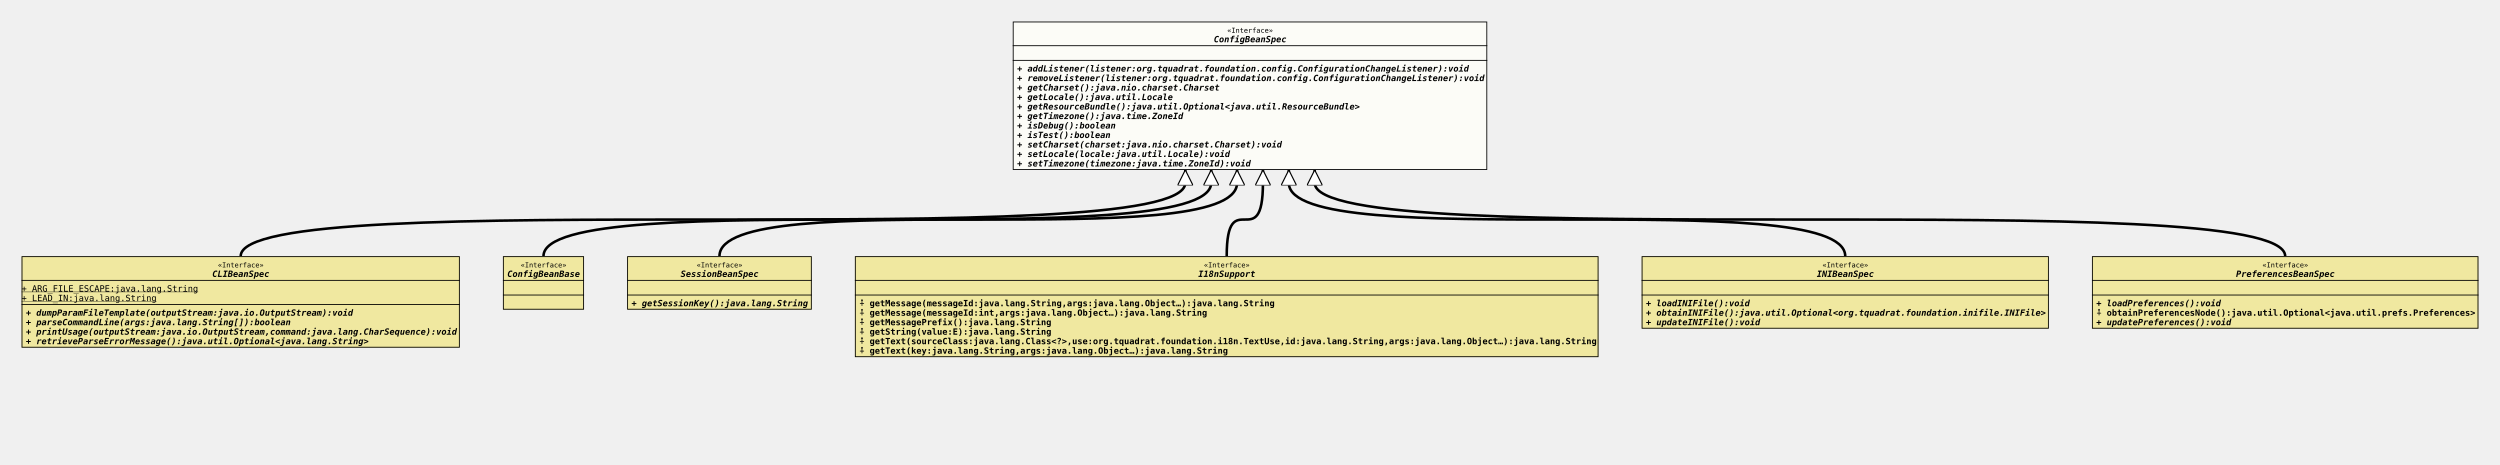
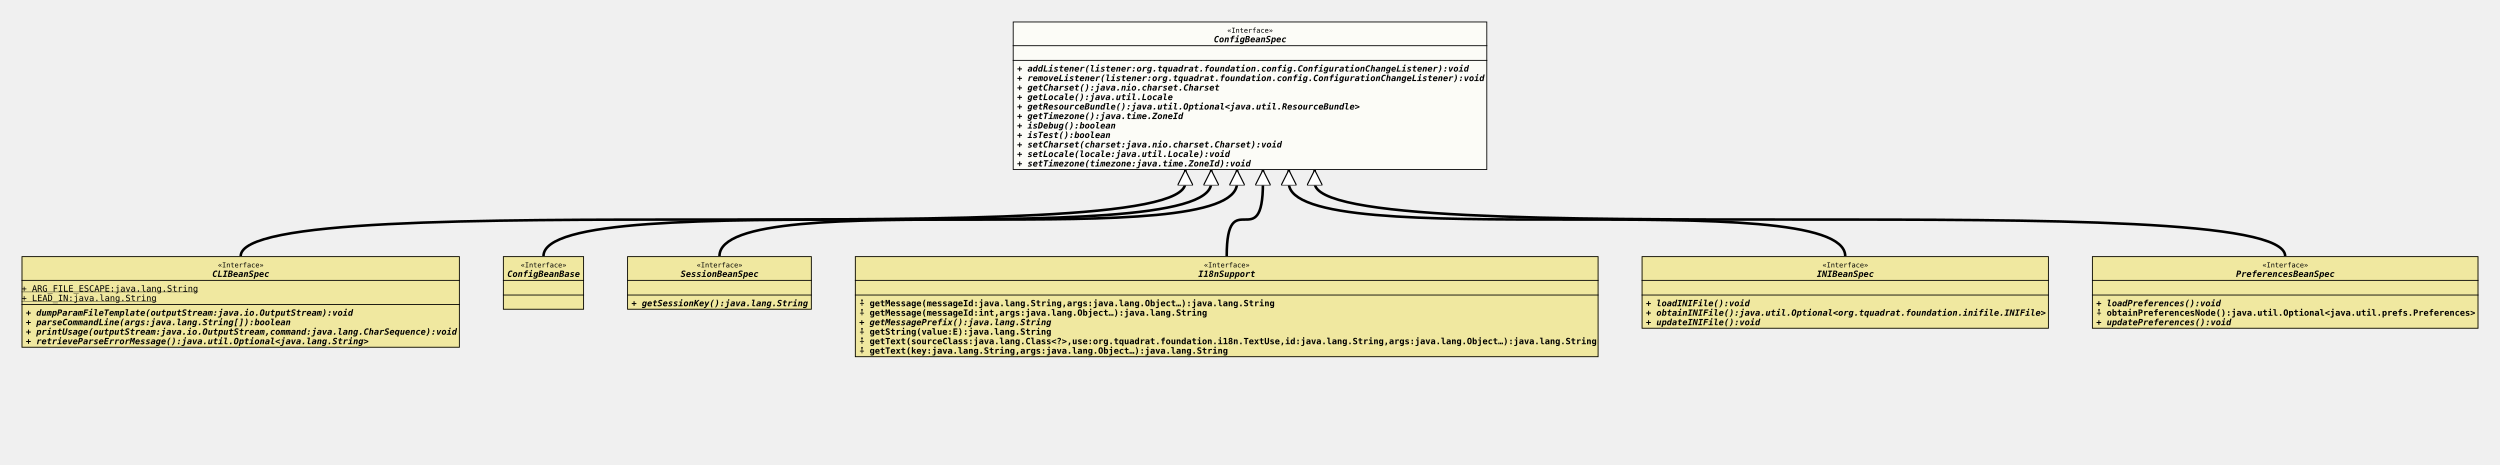
<svg xmlns="http://www.w3.org/2000/svg" xmlns:xlink="http://www.w3.org/1999/xlink" version="1.1" baseProfile="full" width="2898.000" height="539.000">
  <defs>
    <style>
            line
            {
              stroke: black;
            }
            line.separator
            {
              stroke:       black;
              stroke-width: 1;
            }
            marker
            {
              fill: white;
            }
            path
            {
              fill:   white;
              stroke: black;
            }
            path.implementation
            {
              fill:             none;
              stroke-dasharray: 5,5;
              stroke-width:     3;
            }
            path.inheritance
            {
              fill:         none;
              stroke-width: 3;
            }
            rect
            {
              fill:         none;
              stroke:       black;
              stroke-width: 2;
            }
            rect.externalClass
            {
              fill:         #D0D0D0;
              fill-opacity: 0.8;
            }
            rect.focusClass
            {
              fill:         #FFFFF9;
              fill-opacity: 0.8;
            }
            rect.otherClass
            {
              fill:         #F0E68C;
              fill-opacity: 0.8;
            }
            rect.template
            {
              fill:             #FFFFFF;
              fill-opacity:     1.0;
              stroke-dasharray: 3,3;
            }
            text
            {
              font-family: monospace;
              font-size:   10px;
              font-weight: bold;
            }
            text.abstract
            {
              font-style: italic;
            }
            text.final
            {
              text-decoration: underline;
            }
            text.static
            {
              font-weight: normal;
            }
            text.stereotype
            {
              font-size:   8px;
              font-weight: normal;
            }
            </style>
    <marker id="inheritance" viewBox="0,0,40,40" markerUnits="strokeWidth" refX="40" refY="20" markerWidth="6" markerHeight="6" orient="auto">
      <path d="M40,20 l-40,-20 v40 Z" fill="#ffffff" stroke="#000000" stroke-width="3" />
    </marker>
    <marker id="implementation" viewBox="0,0,40,40" markerUnits="strokeWidth" refX="40" refY="20" markerWidth="6" markerHeight="6" orient="auto">
      <path d="M40,20 l-40,-20 v40 Z" fill="#ffffff" stroke="#000000" stroke-width="3" />
    </marker>
    <clipPath id="ID000001">
      <rect class="focusClass" height="172.000" width="550.000" x="0.000" y="0.000" />
    </clipPath>
    <symbol id="org.tquadrat.foundation.config.ConfigBeanSpec">
      <g>
        <g class="focusClass" clip-path="url(#ID000001)">
          <rect x="0.000" y="0.000" width="550.000" height="172.000" class="focusClass" />
          <line x1="0.000" y1="28.000" x2="550.000" y2="28.000" class="separator" />
          <text x="248.600" y="13.000" class="stereotype">«Interface»</text>
          <text x="233.000" y="24.000" class="abstract">ConfigBeanSpec</text>
          <line x1="0.000" y1="45.000" x2="550.000" y2="45.000" class="separator" />
          <text x="5.000" y="41.000" />
          <text x="5.000" y="58.000" class="abstract">+ addListener(listener:org.tquadrat.foundation.config.ConfigurationChangeListener):void</text>
          <text x="5.000" y="69.000" class="abstract">+ removeListener(listener:org.tquadrat.foundation.config.ConfigurationChangeListener):void</text>
          <text x="5.000" y="80.000" class="abstract">+ getCharset():java.nio.charset.Charset</text>
          <text x="5.000" y="91.000" class="abstract">+ getLocale():java.util.Locale</text>
          <text x="5.000" y="102.000" class="abstract">+ getResourceBundle():java.util.Optional&lt;java.util.ResourceBundle&gt;</text>
          <text x="5.000" y="113.000" class="abstract">+ getTimezone():java.time.ZoneId</text>
          <text x="5.000" y="124.000" class="abstract">+ isDebug():boolean</text>
          <text x="5.000" y="135.000" class="abstract">+ isTest():boolean</text>
          <text x="5.000" y="146.000" class="abstract">+ setCharset(charset:java.nio.charset.Charset):void</text>
          <text x="5.000" y="157.000" class="abstract">+ setLocale(locale:java.util.Locale):void</text>
          <text x="5.000" y="168.000" class="abstract">+ setTimezone(timezone:java.time.ZoneId):void</text>
        </g>
      </g>
    </symbol>
    <clipPath id="ID000002">
      <rect class="otherClass" height="106.000" width="508.000" x="0.000" y="0.000" />
    </clipPath>
    <symbol id="org.tquadrat.foundation.config.CLIBeanSpec">
      <g>
        <g clip-path="url(#ID000002)">
          <rect x="0.000" y="0.000" width="508.000" height="106.000" class="otherClass" />
          <line x1="0.000" y1="28.000" x2="508.000" y2="28.000" class="separator" />
          <text x="227.600" y="13.000" class="stereotype">«Interface»</text>
          <text x="221.000" y="24.000" class="abstract">CLIBeanSpec</text>
          <line x1="0.000" y1="56.000" x2="508.000" y2="56.000" class="separator" />
          <text y="41.000" class="static final">+ ARG_FILE_ESCAPE:java.lang.String</text>
          <text y="52.000" class="static final">+ LEAD_IN:java.lang.String</text>
          <text x="5.000" y="69.000" class="abstract">+ dumpParamFileTemplate(outputStream:java.io.OutputStream):void</text>
          <text x="5.000" y="80.000" class="abstract">+ parseCommandLine(args:java.lang.String[]):boolean</text>
          <text x="5.000" y="91.000" class="abstract">+ printUsage(outputStream:java.io.OutputStream,command:java.lang.CharSequence):void</text>
          <text x="5.000" y="102.000" class="abstract">+ retrieveParseErrorMessage():java.util.Optional&lt;java.lang.String&gt;</text>
        </g>
      </g>
    </symbol>
    <clipPath id="ID000003">
      <rect class="otherClass" height="62.000" width="94.000" x="0.000" y="0.000" />
    </clipPath>
    <symbol id="org.tquadrat.foundation.config.ConfigBeanBase">
      <g>
        <g clip-path="url(#ID000003)">
          <rect x="0.000" y="0.000" width="94.000" height="62.000" class="otherClass" />
          <line x1="0.000" y1="28.000" x2="94.000" y2="28.000" class="separator" />
          <text x="20.600" y="13.000" class="stereotype">«Interface»</text>
          <text x="5.000" y="24.000" class="abstract">ConfigBeanBase</text>
          <line x1="0.000" y1="45.000" x2="94.000" y2="45.000" class="separator" />
          <text x="5.000" y="41.000" />
          <text x="5.000" y="58.000" />
        </g>
      </g>
    </symbol>
    <clipPath id="ID000004">
      <rect class="otherClass" height="62.000" width="214.000" x="0.000" y="0.000" />
    </clipPath>
    <symbol id="org.tquadrat.foundation.config.SessionBeanSpec">
      <g>
        <g clip-path="url(#ID000004)">
          <rect x="0.000" y="0.000" width="214.000" height="62.000" class="otherClass" />
          <line x1="0.000" y1="28.000" x2="214.000" y2="28.000" class="separator" />
          <text x="80.600" y="13.000" class="stereotype">«Interface»</text>
          <text x="62.000" y="24.000" class="abstract">SessionBeanSpec</text>
          <line x1="0.000" y1="45.000" x2="214.000" y2="45.000" class="separator" />
          <text x="5.000" y="41.000" />
          <text x="5.000" y="58.000" class="abstract">+ getSessionKey():java.lang.String</text>
        </g>
      </g>
    </symbol>
    <clipPath id="ID000005">
      <rect class="otherClass" height="117.000" width="862.000" x="0.000" y="0.000" />
    </clipPath>
    <symbol id="org.tquadrat.foundation.config.I18nSupport">
      <g>
        <g clip-path="url(#ID000005)">
          <rect x="0.000" y="0.000" width="862.000" height="117.000" class="otherClass" />
          <line x1="0.000" y1="28.000" x2="862.000" y2="28.000" class="separator" />
          <text x="404.600" y="13.000" class="stereotype">«Interface»</text>
          <text x="398.000" y="24.000" class="abstract">I18nSupport</text>
          <line x1="0.000" y1="45.000" x2="862.000" y2="45.000" class="separator" />
          <text x="5.000" y="41.000" />
          <text x="5.000" y="58.000">⨢ getMessage(messageId:java.lang.String,args:java.lang.Object…):java.lang.String</text>
          <text x="5.000" y="69.000">⨢ getMessage(messageId:int,args:java.lang.Object…):java.lang.String</text>
-           <text x="5.000" y="80.000">⨢ getMessagePrefix():java.lang.String</text>
+           <text x="5.000" y="80.000" class="abstract">+ getMessagePrefix():java.lang.String</text>
          <text x="5.000" y="91.000">⨢ getString(value:E):java.lang.String</text>
          <text x="5.000" y="102.000">⨢ getText(sourceClass:java.lang.Class&lt;?&gt;,use:org.tquadrat.foundation.i18n.TextUse,id:java.lang.String,args:java.lang.Object…):java.lang.String</text>
          <text x="5.000" y="113.000">⨢ getText(key:java.lang.String,args:java.lang.Object…):java.lang.String</text>
        </g>
      </g>
    </symbol>
    <clipPath id="ID000006">
      <rect class="otherClass" height="84.000" width="472.000" x="0.000" y="0.000" />
    </clipPath>
    <symbol id="org.tquadrat.foundation.config.INIBeanSpec">
      <g>
        <g clip-path="url(#ID000006)">
          <rect x="0.000" y="0.000" width="472.000" height="84.000" class="otherClass" />
          <line x1="0.000" y1="28.000" x2="472.000" y2="28.000" class="separator" />
          <text x="209.600" y="13.000" class="stereotype">«Interface»</text>
          <text x="203.000" y="24.000" class="abstract">INIBeanSpec</text>
          <line x1="0.000" y1="45.000" x2="472.000" y2="45.000" class="separator" />
          <text x="5.000" y="41.000" />
          <text x="5.000" y="58.000" class="abstract">+ loadINIFile():void</text>
          <text x="5.000" y="69.000" class="abstract">+ obtainINIFile():java.util.Optional&lt;org.tquadrat.foundation.inifile.INIFile&gt;</text>
          <text x="5.000" y="80.000" class="abstract">+ updateINIFile():void</text>
        </g>
      </g>
    </symbol>
    <clipPath id="ID000007">
      <rect class="otherClass" height="84.000" width="448.000" x="0.000" y="0.000" />
    </clipPath>
    <symbol id="org.tquadrat.foundation.config.PreferencesBeanSpec">
      <g>
        <g clip-path="url(#ID000007)">
          <rect x="0.000" y="0.000" width="448.000" height="84.000" class="otherClass" />
          <line x1="0.000" y1="28.000" x2="448.000" y2="28.000" class="separator" />
          <text x="197.600" y="13.000" class="stereotype">«Interface»</text>
          <text x="167.000" y="24.000" class="abstract">PreferencesBeanSpec</text>
          <line x1="0.000" y1="45.000" x2="448.000" y2="45.000" class="separator" />
          <text x="5.000" y="41.000" />
          <text x="5.000" y="58.000" class="abstract">+ loadPreferences():void</text>
          <text x="5.000" y="69.000">⨢ obtainPreferencesNode():java.util.Optional&lt;java.util.prefs.Preferences&gt;</text>
          <text x="5.000" y="80.000" class="abstract">+ updatePreferences():void</text>
        </g>
      </g>
    </symbol>
  </defs>
  <path class="inheritance" d="M279.000,297.000 c0.000,-85.000,1095.000,0.000,1095.000,-85.000 v-15" marker-end="url(#inheritance)" />
  <path class="inheritance" d="M630.000,297.000 c0.000,-85.000,774.000,0.000,774.000,-85.000 v-15" marker-end="url(#inheritance)" />
  <path class="inheritance" d="M834.000,297.000 c0.000,-85.000,600.000,0.000,600.000,-85.000 v-15" marker-end="url(#inheritance)" />
  <path class="inheritance" d="M1422.000,297.000 c0.000,-85.000,42.000,0.000,42.000,-85.000 v-15" marker-end="url(#inheritance)" />
  <path class="inheritance" d="M2139.000,297.000 c0.000,-85.000,-645.000,0.000,-645.000,-85.000 v-15" marker-end="url(#inheritance)" />
  <path class="inheritance" d="M2649.000,297.000 c0.000,-85.000,-1125.000,0.000,-1125.000,-85.000 v-15" marker-end="url(#inheritance)" />
  <use x="1174.000" y="25.000" xlink:href="#org.tquadrat.foundation.config.ConfigBeanSpec" />
  <use x="25.000" y="297.000" xlink:href="#org.tquadrat.foundation.config.CLIBeanSpec" />
  <use x="583.000" y="297.000" xlink:href="#org.tquadrat.foundation.config.ConfigBeanBase" />
  <use x="727.000" y="297.000" xlink:href="#org.tquadrat.foundation.config.SessionBeanSpec" />
  <use x="991.000" y="297.000" xlink:href="#org.tquadrat.foundation.config.I18nSupport" />
  <use x="1903.000" y="297.000" xlink:href="#org.tquadrat.foundation.config.INIBeanSpec" />
  <use x="2425.000" y="297.000" xlink:href="#org.tquadrat.foundation.config.PreferencesBeanSpec" />
</svg>
